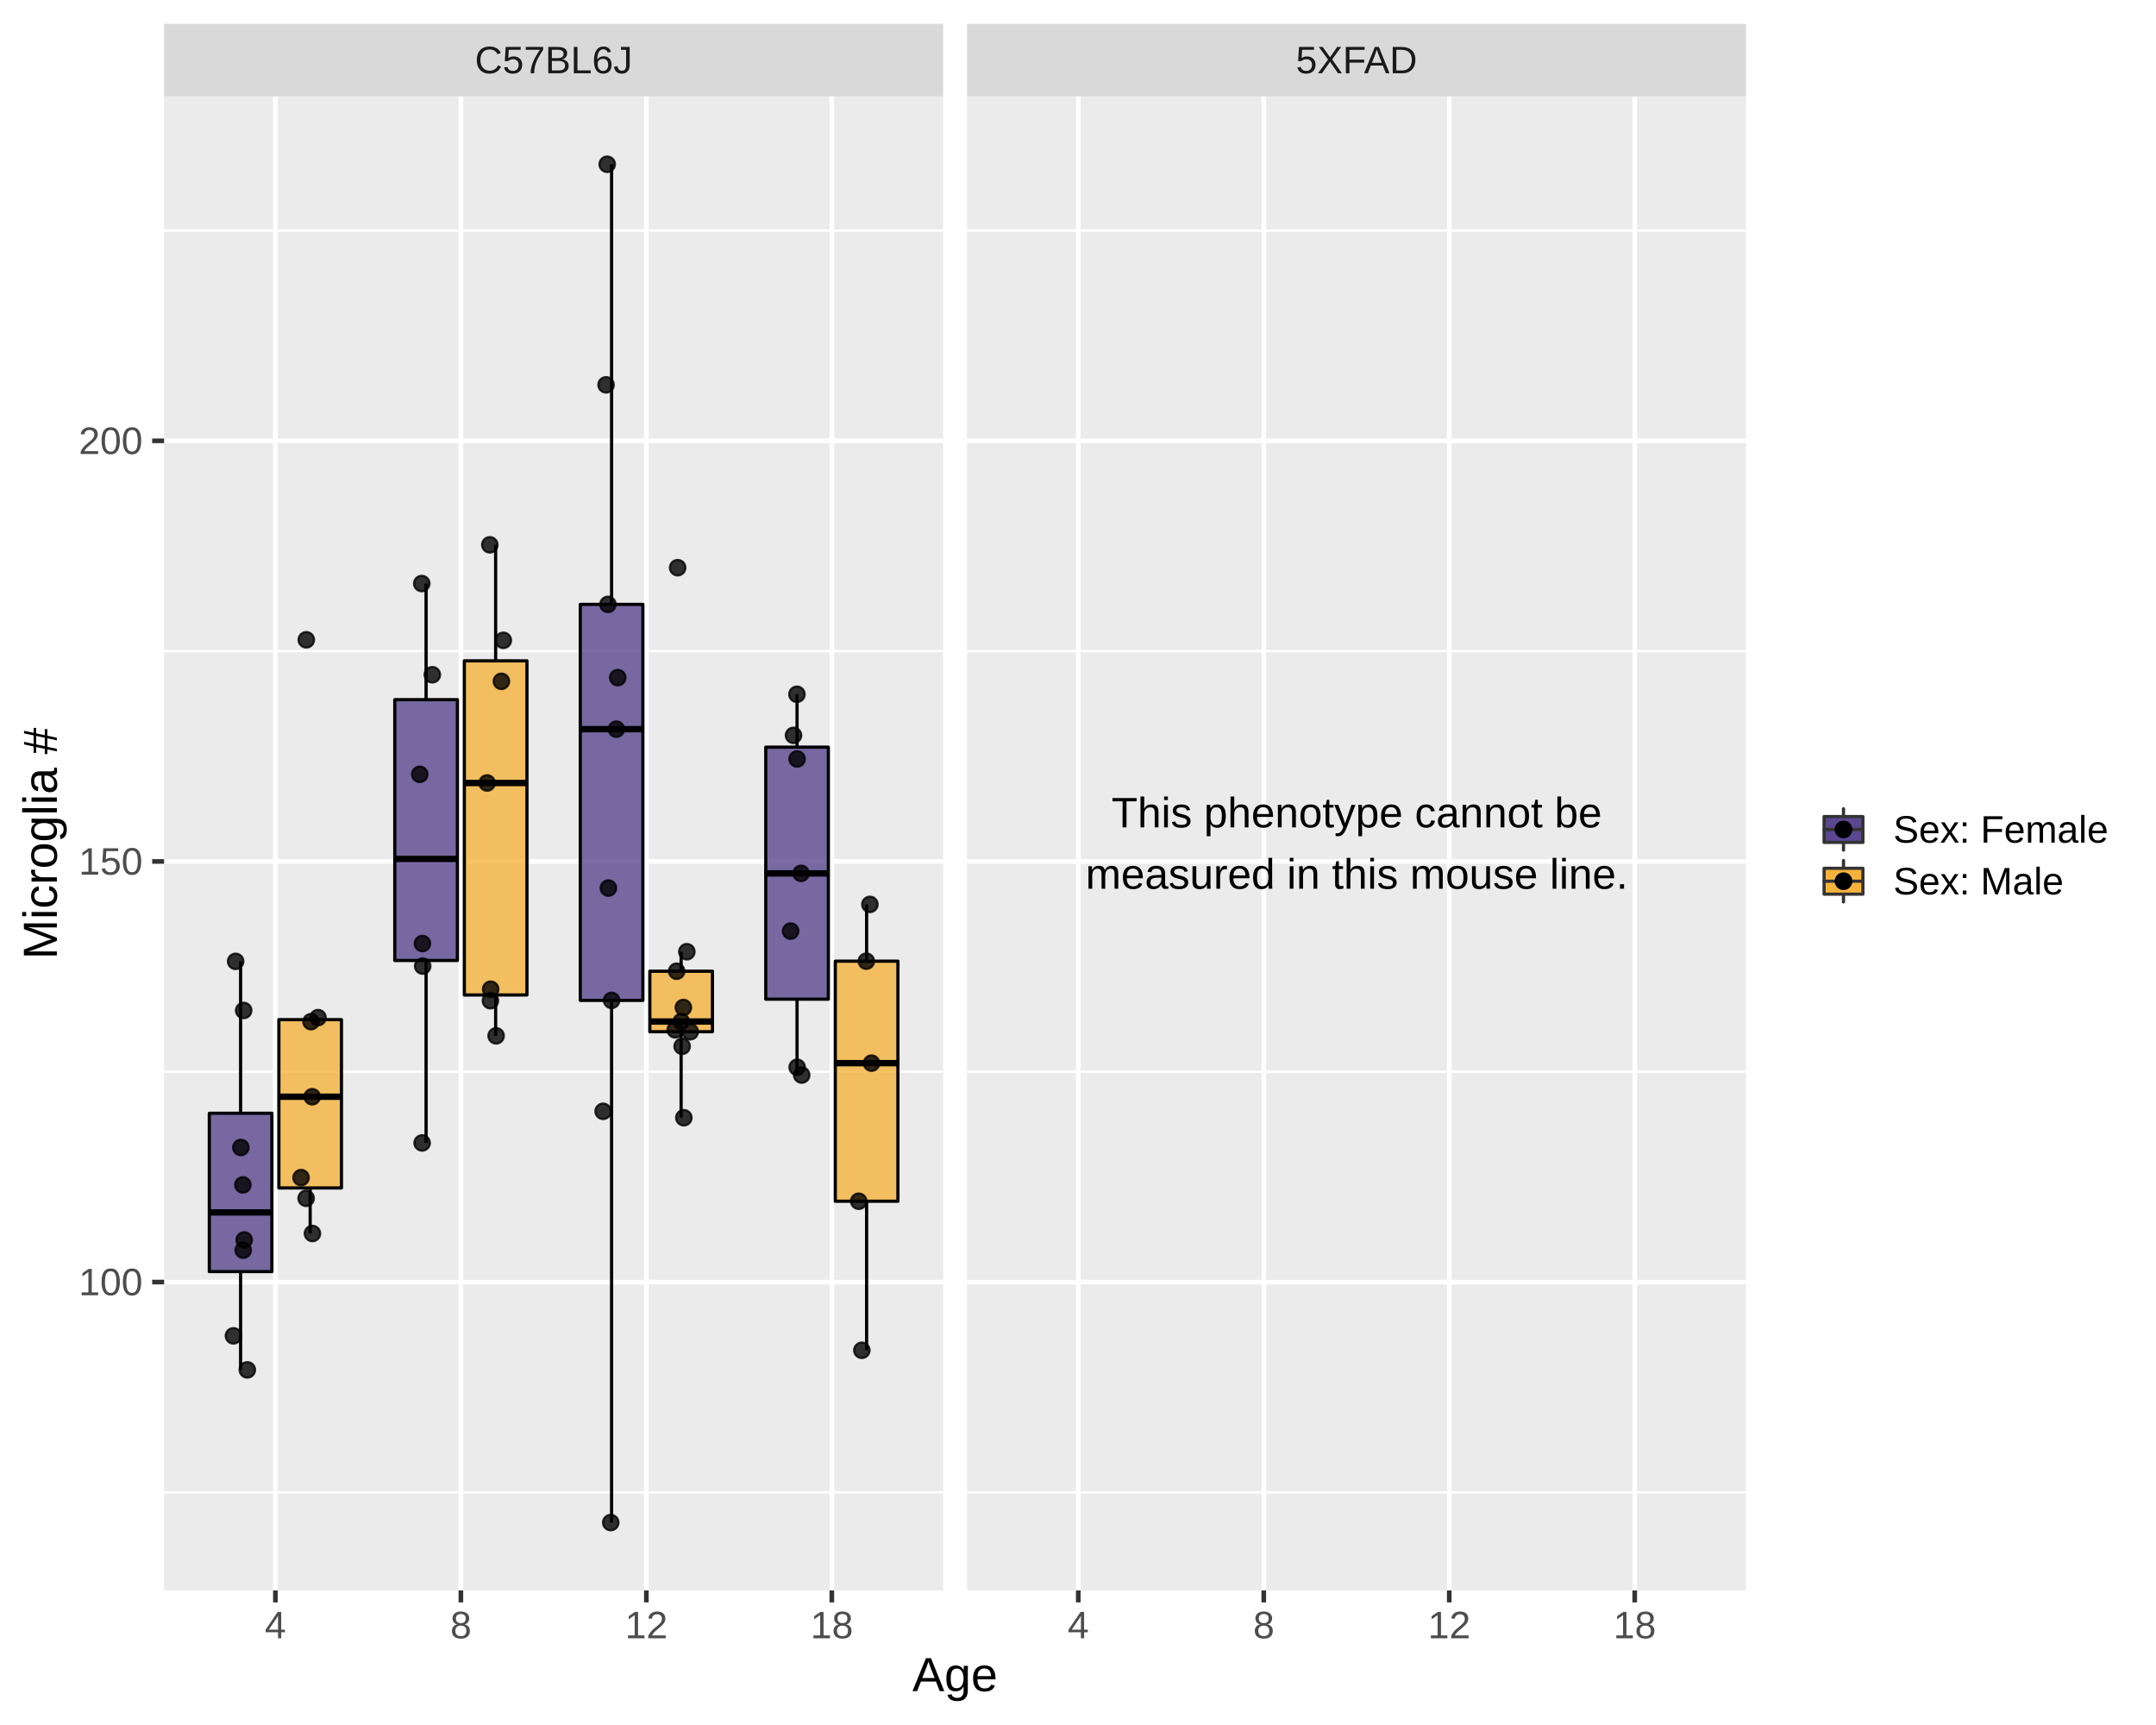
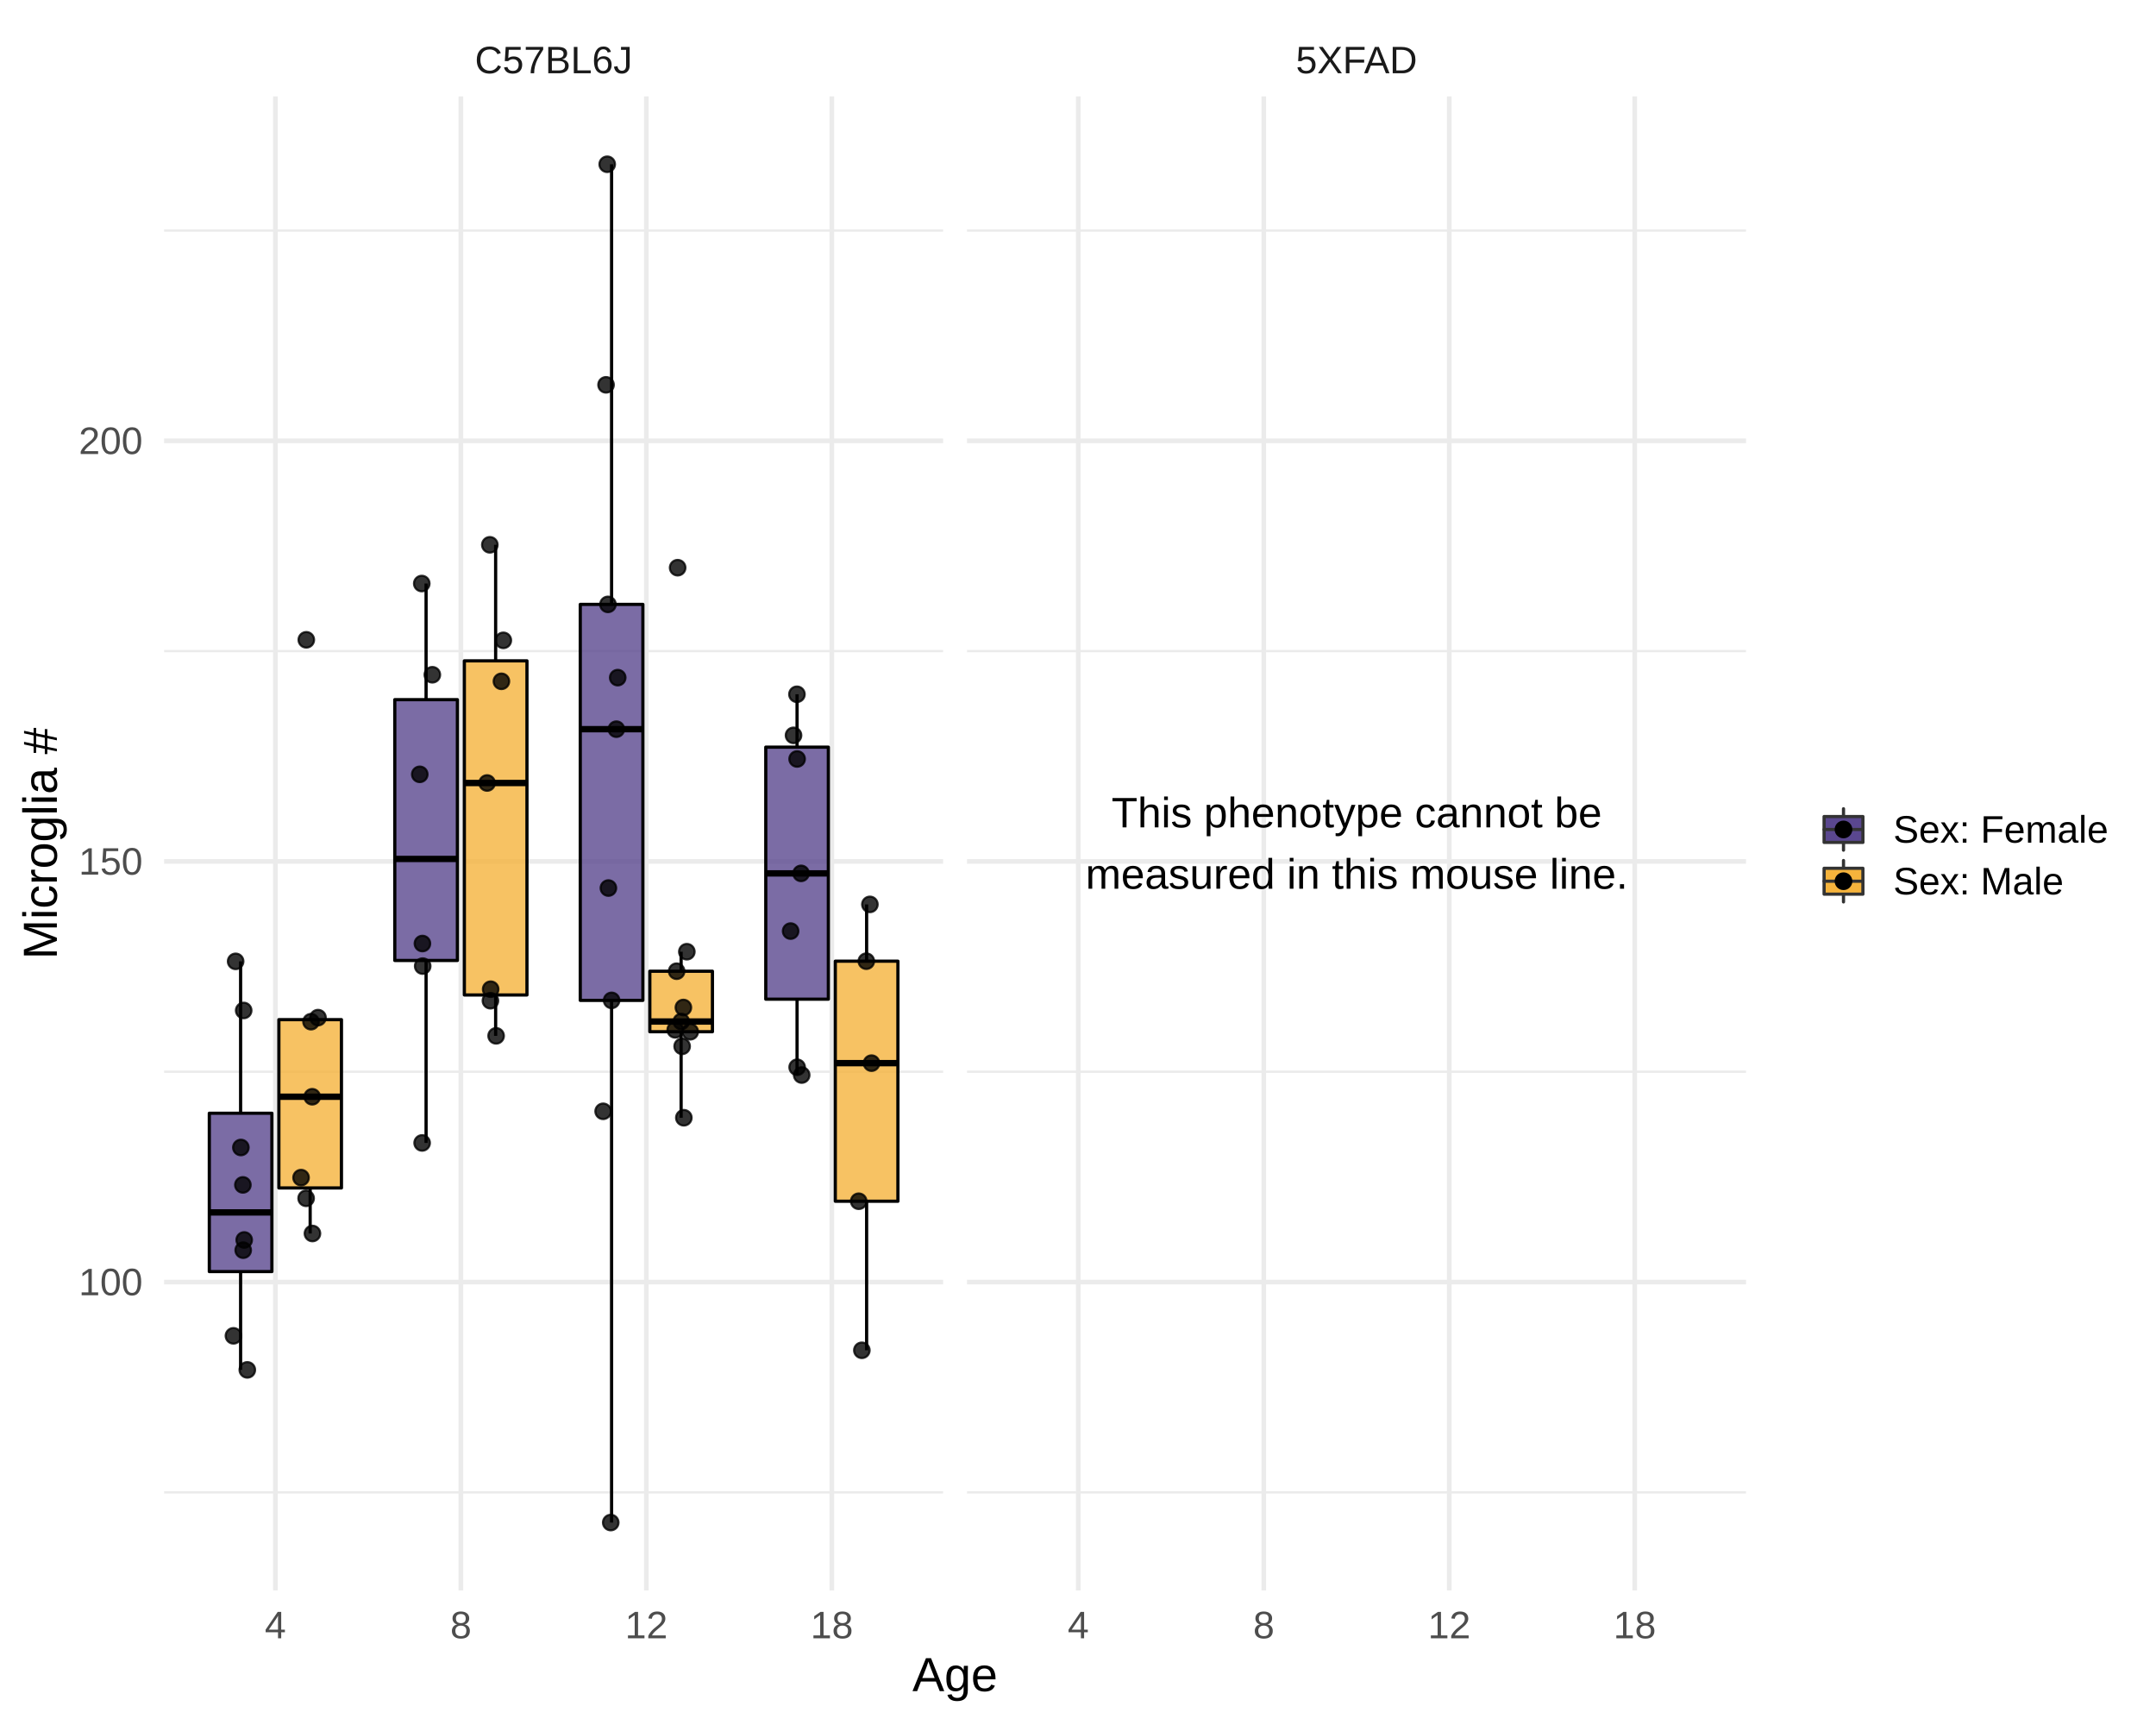
<svg xmlns="http://www.w3.org/2000/svg" viewBox="0 0 720.00 576.00">
  <defs>
    <style type="text/css">
    line, polyline, polygon, path, rect, circle {
      fill: none;
      stroke: #000000;
      stroke-linecap: round;
      stroke-linejoin: round;
      stroke-miterlimit: 10.00;
    }
  </style>
  </defs>
  <rect width="100%" height="100%" style="stroke: none; fill: #FFFFFF;" />
-   <rect x="0.00" y="0.00" width="720.00" height="576.00" style="stroke-width: 1.55; stroke: #FFFFFF; fill: #FFFFFF;" />
  <defs>
    <clipPath id="cpNTQuODB8MzE0Ljk2fDUzMS4wN3wzMi4xOA==">
      <rect x="54.80" y="32.18" width="260.16" height="498.90" />
    </clipPath>
  </defs>
-   <rect x="54.80" y="32.18" width="260.16" height="498.90" style="stroke-width: 1.55; stroke: none; fill: #EBEBEB;" clip-path="url(#cpNTQuODB8MzE0Ljk2fDUzMS4wN3wzMi4xOA==)" />
-   <polyline points="54.80,498.32 314.96,498.32 " style="stroke-width: 0.78; stroke: #FFFFFF; stroke-linecap: butt;" clip-path="url(#cpNTQuODB8MzE0Ljk2fDUzMS4wN3wzMi4xOA==)" />
-   <polyline points="54.80,357.87 314.96,357.87 " style="stroke-width: 0.78; stroke: #FFFFFF; stroke-linecap: butt;" clip-path="url(#cpNTQuODB8MzE0Ljk2fDUzMS4wN3wzMi4xOA==)" />
-   <polyline points="54.80,217.42 314.96,217.42 " style="stroke-width: 0.78; stroke: #FFFFFF; stroke-linecap: butt;" clip-path="url(#cpNTQuODB8MzE0Ljk2fDUzMS4wN3wzMi4xOA==)" />
-   <polyline points="54.80,76.98 314.96,76.98 " style="stroke-width: 0.78; stroke: #FFFFFF; stroke-linecap: butt;" clip-path="url(#cpNTQuODB8MzE0Ljk2fDUzMS4wN3wzMi4xOA==)" />
-   <polyline points="54.80,428.10 314.96,428.10 " style="stroke-width: 1.55; stroke: #FFFFFF; stroke-linecap: butt;" clip-path="url(#cpNTQuODB8MzE0Ljk2fDUzMS4wN3wzMi4xOA==)" />
-   <polyline points="54.80,287.65 314.96,287.65 " style="stroke-width: 1.55; stroke: #FFFFFF; stroke-linecap: butt;" clip-path="url(#cpNTQuODB8MzE0Ljk2fDUzMS4wN3wzMi4xOA==)" />
-   <polyline points="54.80,147.20 314.96,147.20 " style="stroke-width: 1.55; stroke: #FFFFFF; stroke-linecap: butt;" clip-path="url(#cpNTQuODB8MzE0Ljk2fDUzMS4wN3wzMi4xOA==)" />
-   <polyline points="91.97,531.07 91.97,32.18 " style="stroke-width: 1.55; stroke: #FFFFFF; stroke-linecap: butt;" clip-path="url(#cpNTQuODB8MzE0Ljk2fDUzMS4wN3wzMi4xOA==)" />
-   <polyline points="153.91,531.07 153.91,32.18 " style="stroke-width: 1.55; stroke: #FFFFFF; stroke-linecap: butt;" clip-path="url(#cpNTQuODB8MzE0Ljk2fDUzMS4wN3wzMi4xOA==)" />
-   <polyline points="215.85,531.07 215.85,32.18 " style="stroke-width: 1.55; stroke: #FFFFFF; stroke-linecap: butt;" clip-path="url(#cpNTQuODB8MzE0Ljk2fDUzMS4wN3wzMi4xOA==)" />
-   <polyline points="277.79,531.07 277.79,32.18 " style="stroke-width: 1.55; stroke: #FFFFFF; stroke-linecap: butt;" clip-path="url(#cpNTQuODB8MzE0Ljk2fDUzMS4wN3wzMi4xOA==)" />
+   <polyline points="54.80,498.32 314.96,498.32 " style="stroke-width: 0.78; stroke: #EBEBEB; stroke-linecap: butt;" clip-path="url(#cpNTQuODB8MzE0Ljk2fDUzMS4wN3wzMi4xOA==)" />
+   <polyline points="54.80,357.87 314.96,357.87 " style="stroke-width: 0.78; stroke: #EBEBEB; stroke-linecap: butt;" clip-path="url(#cpNTQuODB8MzE0Ljk2fDUzMS4wN3wzMi4xOA==)" />
+   <polyline points="54.80,217.42 314.96,217.42 " style="stroke-width: 0.78; stroke: #EBEBEB; stroke-linecap: butt;" clip-path="url(#cpNTQuODB8MzE0Ljk2fDUzMS4wN3wzMi4xOA==)" />
+   <polyline points="54.80,76.98 314.96,76.98 " style="stroke-width: 0.78; stroke: #EBEBEB; stroke-linecap: butt;" clip-path="url(#cpNTQuODB8MzE0Ljk2fDUzMS4wN3wzMi4xOA==)" />
+   <polyline points="54.80,428.10 314.96,428.10 " style="stroke-width: 1.55; stroke: #EBEBEB; stroke-linecap: butt;" clip-path="url(#cpNTQuODB8MzE0Ljk2fDUzMS4wN3wzMi4xOA==)" />
+   <polyline points="54.80,287.65 314.96,287.65 " style="stroke-width: 1.55; stroke: #EBEBEB; stroke-linecap: butt;" clip-path="url(#cpNTQuODB8MzE0Ljk2fDUzMS4wN3wzMi4xOA==)" />
+   <polyline points="54.80,147.20 314.96,147.20 " style="stroke-width: 1.55; stroke: #EBEBEB; stroke-linecap: butt;" clip-path="url(#cpNTQuODB8MzE0Ljk2fDUzMS4wN3wzMi4xOA==)" />
+   <polyline points="91.97,531.07 91.97,32.18 " style="stroke-width: 1.55; stroke: #EBEBEB; stroke-linecap: butt;" clip-path="url(#cpNTQuODB8MzE0Ljk2fDUzMS4wN3wzMi4xOA==)" />
+   <polyline points="153.91,531.07 153.91,32.18 " style="stroke-width: 1.55; stroke: #EBEBEB; stroke-linecap: butt;" clip-path="url(#cpNTQuODB8MzE0Ljk2fDUzMS4wN3wzMi4xOA==)" />
+   <polyline points="215.85,531.07 215.85,32.18 " style="stroke-width: 1.55; stroke: #EBEBEB; stroke-linecap: butt;" clip-path="url(#cpNTQuODB8MzE0Ljk2fDUzMS4wN3wzMi4xOA==)" />
+   <polyline points="277.79,531.07 277.79,32.18 " style="stroke-width: 1.55; stroke: #EBEBEB; stroke-linecap: butt;" clip-path="url(#cpNTQuODB8MzE0Ljk2fDUzMS4wN3wzMi4xOA==)" />
  <line x1="80.35" y1="371.72" x2="80.35" y2="321.01" style="stroke-width: 1.07; stroke-linecap: butt;" clip-path="url(#cpNTQuODB8MzE0Ljk2fDUzMS4wN3wzMi4xOA==)" />
  <line x1="80.35" y1="424.60" x2="80.35" y2="457.42" style="stroke-width: 1.07; stroke-linecap: butt;" clip-path="url(#cpNTQuODB8MzE0Ljk2fDUzMS4wN3wzMi4xOA==)" />
  <polygon points="69.90,371.72 69.90,424.60 90.80,424.60 90.80,371.72 69.90,371.72 " style="stroke-width: 1.07; fill: #5A478F; fill-opacity: 0.80;" clip-path="url(#cpNTQuODB8MzE0Ljk2fDUzMS4wN3wzMi4xOA==)" />
  <line x1="69.90" y1="404.84" x2="90.80" y2="404.84" style="stroke-width: 2.13; stroke-linecap: butt;" clip-path="url(#cpNTQuODB8MzE0Ljk2fDUzMS4wN3wzMi4xOA==)" />
  <line x1="103.58" y1="340.47" x2="103.58" y2="339.80" style="stroke-width: 1.07; stroke-linecap: butt;" clip-path="url(#cpNTQuODB8MzE0Ljk2fDUzMS4wN3wzMi4xOA==)" />
  <line x1="103.58" y1="396.67" x2="103.58" y2="411.88" style="stroke-width: 1.07; stroke-linecap: butt;" clip-path="url(#cpNTQuODB8MzE0Ljk2fDUzMS4wN3wzMi4xOA==)" />
  <polygon points="93.13,340.47 93.13,396.67 114.03,396.67 114.03,340.47 93.13,340.47 " style="stroke-width: 1.07; fill: #F5B33C; fill-opacity: 0.80;" clip-path="url(#cpNTQuODB8MzE0Ljk2fDUzMS4wN3wzMi4xOA==)" />
  <line x1="93.13" y1="366.22" x2="114.03" y2="366.22" style="stroke-width: 2.13; stroke-linecap: butt;" clip-path="url(#cpNTQuODB8MzE0Ljk2fDUzMS4wN3wzMi4xOA==)" />
  <line x1="142.29" y1="233.62" x2="142.29" y2="194.85" style="stroke-width: 1.07; stroke-linecap: butt;" clip-path="url(#cpNTQuODB8MzE0Ljk2fDUzMS4wN3wzMi4xOA==)" />
  <line x1="142.29" y1="320.71" x2="142.29" y2="381.64" style="stroke-width: 1.07; stroke-linecap: butt;" clip-path="url(#cpNTQuODB8MzE0Ljk2fDUzMS4wN3wzMi4xOA==)" />
  <polygon points="131.84,233.62 131.84,320.71 152.75,320.71 152.75,233.62 131.84,233.62 " style="stroke-width: 1.07; fill: #5A478F; fill-opacity: 0.80;" clip-path="url(#cpNTQuODB8MzE0Ljk2fDUzMS4wN3wzMi4xOA==)" />
  <line x1="131.84" y1="286.81" x2="152.75" y2="286.81" style="stroke-width: 2.13; stroke-linecap: butt;" clip-path="url(#cpNTQuODB8MzE0Ljk2fDUzMS4wN3wzMi4xOA==)" />
  <line x1="165.52" y1="220.66" x2="165.52" y2="181.92" style="stroke-width: 1.07; stroke-linecap: butt;" clip-path="url(#cpNTQuODB8MzE0Ljk2fDUzMS4wN3wzMi4xOA==)" />
  <line x1="165.52" y1="332.23" x2="165.52" y2="345.88" style="stroke-width: 1.07; stroke-linecap: butt;" clip-path="url(#cpNTQuODB8MzE0Ljk2fDUzMS4wN3wzMi4xOA==)" />
  <polygon points="155.07,220.66 155.07,332.23 175.98,332.23 175.98,220.66 155.07,220.66 " style="stroke-width: 1.07; fill: #F5B33C; fill-opacity: 0.80;" clip-path="url(#cpNTQuODB8MzE0Ljk2fDUzMS4wN3wzMi4xOA==)" />
  <line x1="155.07" y1="261.45" x2="175.98" y2="261.45" style="stroke-width: 2.13; stroke-linecap: butt;" clip-path="url(#cpNTQuODB8MzE0Ljk2fDUzMS4wN3wzMi4xOA==)" />
  <line x1="204.24" y1="201.81" x2="204.24" y2="54.85" style="stroke-width: 1.07; stroke-linecap: butt;" clip-path="url(#cpNTQuODB8MzE0Ljk2fDUzMS4wN3wzMi4xOA==)" />
  <line x1="204.24" y1="334.04" x2="204.24" y2="508.40" style="stroke-width: 1.07; stroke-linecap: butt;" clip-path="url(#cpNTQuODB8MzE0Ljk2fDUzMS4wN3wzMi4xOA==)" />
  <polygon points="193.78,201.81 193.78,334.04 214.69,334.04 214.69,201.81 193.78,201.81 " style="stroke-width: 1.07; fill: #5A478F; fill-opacity: 0.80;" clip-path="url(#cpNTQuODB8MzE0Ljk2fDUzMS4wN3wzMi4xOA==)" />
  <line x1="193.78" y1="243.48" x2="214.69" y2="243.48" style="stroke-width: 2.13; stroke-linecap: butt;" clip-path="url(#cpNTQuODB8MzE0Ljk2fDUzMS4wN3wzMi4xOA==)" />
  <line x1="227.46" y1="324.30" x2="227.46" y2="317.79" style="stroke-width: 1.07; stroke-linecap: butt;" clip-path="url(#cpNTQuODB8MzE0Ljk2fDUzMS4wN3wzMi4xOA==)" />
  <line x1="227.46" y1="344.51" x2="227.46" y2="373.23" style="stroke-width: 1.07; stroke-linecap: butt;" clip-path="url(#cpNTQuODB8MzE0Ljk2fDUzMS4wN3wzMi4xOA==)" />
  <polygon points="217.01,324.30 217.01,344.51 237.92,344.51 237.92,324.30 217.01,324.30 " style="stroke-width: 1.07; fill: #F5B33C; fill-opacity: 0.80;" clip-path="url(#cpNTQuODB8MzE0Ljk2fDUzMS4wN3wzMi4xOA==)" />
  <line x1="217.01" y1="341.10" x2="237.92" y2="341.10" style="stroke-width: 2.13; stroke-linecap: butt;" clip-path="url(#cpNTQuODB8MzE0Ljk2fDUzMS4wN3wzMi4xOA==)" />
  <line x1="266.18" y1="249.48" x2="266.18" y2="231.83" style="stroke-width: 1.07; stroke-linecap: butt;" clip-path="url(#cpNTQuODB8MzE0Ljk2fDUzMS4wN3wzMi4xOA==)" />
  <line x1="266.18" y1="333.64" x2="266.18" y2="358.97" style="stroke-width: 1.07; stroke-linecap: butt;" clip-path="url(#cpNTQuODB8MzE0Ljk2fDUzMS4wN3wzMi4xOA==)" />
  <polygon points="255.73,249.48 255.73,333.64 276.63,333.64 276.63,249.48 255.73,249.48 " style="stroke-width: 1.07; fill: #5A478F; fill-opacity: 0.80;" clip-path="url(#cpNTQuODB8MzE0Ljk2fDUzMS4wN3wzMi4xOA==)" />
  <line x1="255.73" y1="291.63" x2="276.63" y2="291.63" style="stroke-width: 2.13; stroke-linecap: butt;" clip-path="url(#cpNTQuODB8MzE0Ljk2fDUzMS4wN3wzMi4xOA==)" />
  <line x1="289.41" y1="320.95" x2="289.41" y2="301.99" style="stroke-width: 1.07; stroke-linecap: butt;" clip-path="url(#cpNTQuODB8MzE0Ljk2fDUzMS4wN3wzMi4xOA==)" />
  <line x1="289.41" y1="401.11" x2="289.41" y2="450.88" style="stroke-width: 1.07; stroke-linecap: butt;" clip-path="url(#cpNTQuODB8MzE0Ljk2fDUzMS4wN3wzMi4xOA==)" />
  <polygon points="278.95,320.95 278.95,401.11 299.86,401.11 299.86,320.95 278.95,320.95 " style="stroke-width: 1.07; fill: #F5B33C; fill-opacity: 0.80;" clip-path="url(#cpNTQuODB8MzE0Ljk2fDUzMS4wN3wzMi4xOA==)" />
  <line x1="278.95" y1="355.00" x2="299.86" y2="355.00" style="stroke-width: 2.13; stroke-linecap: butt;" clip-path="url(#cpNTQuODB8MzE0Ljk2fDUzMS4wN3wzMi4xOA==)" />
  <circle cx="77.96" cy="446.05" r="1.95pt" style="stroke-width: 0.71; stroke: #000000; stroke-opacity: 0.80; fill: #000000; fill-opacity: 0.80;" clip-path="url(#cpNTQuODB8MzE0Ljk2fDUzMS4wN3wzMi4xOA==)" />
  <circle cx="81.11" cy="395.65" r="1.95pt" style="stroke-width: 0.71; stroke: #000000; stroke-opacity: 0.80; fill: #000000; fill-opacity: 0.80;" clip-path="url(#cpNTQuODB8MzE0Ljk2fDUzMS4wN3wzMi4xOA==)" />
  <circle cx="104.26" cy="366.22" r="1.95pt" style="stroke-width: 0.71; stroke: #000000; stroke-opacity: 0.80; fill: #000000; fill-opacity: 0.80;" clip-path="url(#cpNTQuODB8MzE0Ljk2fDUzMS4wN3wzMi4xOA==)" />
  <circle cx="104.34" cy="411.88" r="1.95pt" style="stroke-width: 0.71; stroke: #000000; stroke-opacity: 0.80; fill: #000000; fill-opacity: 0.80;" clip-path="url(#cpNTQuODB8MzE0Ljk2fDUzMS4wN3wzMi4xOA==)" />
  <circle cx="82.59" cy="457.42" r="1.95pt" style="stroke-width: 0.71; stroke: #000000; stroke-opacity: 0.80; fill: #000000; fill-opacity: 0.80;" clip-path="url(#cpNTQuODB8MzE0Ljk2fDUzMS4wN3wzMi4xOA==)" />
  <circle cx="81.22" cy="417.45" r="1.95pt" style="stroke-width: 0.71; stroke: #000000; stroke-opacity: 0.80; fill: #000000; fill-opacity: 0.80;" clip-path="url(#cpNTQuODB8MzE0Ljk2fDUzMS4wN3wzMi4xOA==)" />
  <circle cx="100.54" cy="393.22" r="1.95pt" style="stroke-width: 0.71; stroke: #000000; stroke-opacity: 0.80; fill: #000000; fill-opacity: 0.80;" clip-path="url(#cpNTQuODB8MzE0Ljk2fDUzMS4wN3wzMi4xOA==)" />
  <circle cx="78.69" cy="321.01" r="1.95pt" style="stroke-width: 0.71; stroke: #000000; stroke-opacity: 0.80; fill: #000000; fill-opacity: 0.80;" clip-path="url(#cpNTQuODB8MzE0Ljk2fDUzMS4wN3wzMi4xOA==)" />
  <circle cx="81.38" cy="337.41" r="1.95pt" style="stroke-width: 0.71; stroke: #000000; stroke-opacity: 0.80; fill: #000000; fill-opacity: 0.80;" clip-path="url(#cpNTQuODB8MzE0Ljk2fDUzMS4wN3wzMi4xOA==)" />
  <circle cx="80.44" cy="383.16" r="1.95pt" style="stroke-width: 0.71; stroke: #000000; stroke-opacity: 0.80; fill: #000000; fill-opacity: 0.80;" clip-path="url(#cpNTQuODB8MzE0Ljk2fDUzMS4wN3wzMi4xOA==)" />
  <circle cx="81.55" cy="414.04" r="1.95pt" style="stroke-width: 0.71; stroke: #000000; stroke-opacity: 0.80; fill: #000000; fill-opacity: 0.80;" clip-path="url(#cpNTQuODB8MzE0Ljk2fDUzMS4wN3wzMi4xOA==)" />
  <circle cx="103.86" cy="341.15" r="1.95pt" style="stroke-width: 0.71; stroke: #000000; stroke-opacity: 0.80; fill: #000000; fill-opacity: 0.80;" clip-path="url(#cpNTQuODB8MzE0Ljk2fDUzMS4wN3wzMi4xOA==)" />
  <circle cx="102.23" cy="400.13" r="1.95pt" style="stroke-width: 0.71; stroke: #000000; stroke-opacity: 0.80; fill: #000000; fill-opacity: 0.80;" clip-path="url(#cpNTQuODB8MzE0Ljk2fDUzMS4wN3wzMi4xOA==)" />
  <circle cx="106.20" cy="339.80" r="1.95pt" style="stroke-width: 0.71; stroke: #000000; stroke-opacity: 0.80; fill: #000000; fill-opacity: 0.80;" clip-path="url(#cpNTQuODB8MzE0Ljk2fDUzMS4wN3wzMi4xOA==)" />
  <circle cx="102.29" cy="213.64" r="1.95pt" style="stroke-width: 0.71; stroke: #000000; stroke-opacity: 0.80; fill: #000000; fill-opacity: 0.80;" clip-path="url(#cpNTQuODB8MzE0Ljk2fDUzMS4wN3wzMi4xOA==)" />
  <circle cx="144.38" cy="225.31" r="1.95pt" style="stroke-width: 0.71; stroke: #000000; stroke-opacity: 0.80; fill: #000000; fill-opacity: 0.80;" clip-path="url(#cpNTQuODB8MzE0Ljk2fDUzMS4wN3wzMi4xOA==)" />
  <circle cx="140.97" cy="381.64" r="1.95pt" style="stroke-width: 0.71; stroke: #000000; stroke-opacity: 0.80; fill: #000000; fill-opacity: 0.80;" clip-path="url(#cpNTQuODB8MzE0Ljk2fDUzMS4wN3wzMi4xOA==)" />
  <circle cx="140.85" cy="194.85" r="1.95pt" style="stroke-width: 0.71; stroke: #000000; stroke-opacity: 0.80; fill: #000000; fill-opacity: 0.80;" clip-path="url(#cpNTQuODB8MzE0Ljk2fDUzMS4wN3wzMi4xOA==)" />
  <circle cx="163.58" cy="181.92" r="1.95pt" style="stroke-width: 0.71; stroke: #000000; stroke-opacity: 0.80; fill: #000000; fill-opacity: 0.80;" clip-path="url(#cpNTQuODB8MzE0Ljk2fDUzMS4wN3wzMi4xOA==)" />
  <circle cx="163.86" cy="330.31" r="1.95pt" style="stroke-width: 0.71; stroke: #000000; stroke-opacity: 0.80; fill: #000000; fill-opacity: 0.80;" clip-path="url(#cpNTQuODB8MzE0Ljk2fDUzMS4wN3wzMi4xOA==)" />
  <circle cx="141.16" cy="322.59" r="1.95pt" style="stroke-width: 0.71; stroke: #000000; stroke-opacity: 0.80; fill: #000000; fill-opacity: 0.80;" clip-path="url(#cpNTQuODB8MzE0Ljk2fDUzMS4wN3wzMi4xOA==)" />
  <circle cx="141.07" cy="315.06" r="1.95pt" style="stroke-width: 0.71; stroke: #000000; stroke-opacity: 0.80; fill: #000000; fill-opacity: 0.80;" clip-path="url(#cpNTQuODB8MzE0Ljk2fDUzMS4wN3wzMi4xOA==)" />
  <circle cx="140.18" cy="258.56" r="1.95pt" style="stroke-width: 0.71; stroke: #000000; stroke-opacity: 0.80; fill: #000000; fill-opacity: 0.80;" clip-path="url(#cpNTQuODB8MzE0Ljk2fDUzMS4wN3wzMi4xOA==)" />
  <circle cx="162.67" cy="261.45" r="1.95pt" style="stroke-width: 0.71; stroke: #000000; stroke-opacity: 0.80; fill: #000000; fill-opacity: 0.80;" clip-path="url(#cpNTQuODB8MzE0Ljk2fDUzMS4wN3wzMi4xOA==)" />
  <circle cx="163.78" cy="334.15" r="1.95pt" style="stroke-width: 0.71; stroke: #000000; stroke-opacity: 0.80; fill: #000000; fill-opacity: 0.80;" clip-path="url(#cpNTQuODB8MzE0Ljk2fDUzMS4wN3wzMi4xOA==)" />
  <circle cx="167.45" cy="227.50" r="1.95pt" style="stroke-width: 0.71; stroke: #000000; stroke-opacity: 0.80; fill: #000000; fill-opacity: 0.80;" clip-path="url(#cpNTQuODB8MzE0Ljk2fDUzMS4wN3wzMi4xOA==)" />
  <circle cx="165.68" cy="345.88" r="1.95pt" style="stroke-width: 0.71; stroke: #000000; stroke-opacity: 0.80; fill: #000000; fill-opacity: 0.80;" clip-path="url(#cpNTQuODB8MzE0Ljk2fDUzMS4wN3wzMi4xOA==)" />
  <circle cx="168.09" cy="213.82" r="1.95pt" style="stroke-width: 0.71; stroke: #000000; stroke-opacity: 0.80; fill: #000000; fill-opacity: 0.80;" clip-path="url(#cpNTQuODB8MzE0Ljk2fDUzMS4wN3wzMi4xOA==)" />
  <circle cx="206.29" cy="226.27" r="1.95pt" style="stroke-width: 0.71; stroke: #000000; stroke-opacity: 0.80; fill: #000000; fill-opacity: 0.80;" clip-path="url(#cpNTQuODB8MzE0Ljk2fDUzMS4wN3wzMi4xOA==)" />
  <circle cx="201.42" cy="371.08" r="1.95pt" style="stroke-width: 0.71; stroke: #000000; stroke-opacity: 0.80; fill: #000000; fill-opacity: 0.80;" clip-path="url(#cpNTQuODB8MzE0Ljk2fDUzMS4wN3wzMi4xOA==)" />
  <circle cx="203.96" cy="508.40" r="1.95pt" style="stroke-width: 0.71; stroke: #000000; stroke-opacity: 0.80; fill: #000000; fill-opacity: 0.80;" clip-path="url(#cpNTQuODB8MzE0Ljk2fDUzMS4wN3wzMi4xOA==)" />
  <circle cx="202.78" cy="54.85" r="1.95pt" style="stroke-width: 0.71; stroke: #000000; stroke-opacity: 0.80; fill: #000000; fill-opacity: 0.80;" clip-path="url(#cpNTQuODB8MzE0Ljk2fDUzMS4wN3wzMi4xOA==)" />
  <circle cx="203.03" cy="201.81" r="1.95pt" style="stroke-width: 0.71; stroke: #000000; stroke-opacity: 0.80; fill: #000000; fill-opacity: 0.80;" clip-path="url(#cpNTQuODB8MzE0Ljk2fDUzMS4wN3wzMi4xOA==)" />
  <circle cx="227.51" cy="341.10" r="1.95pt" style="stroke-width: 0.71; stroke: #000000; stroke-opacity: 0.80; fill: #000000; fill-opacity: 0.80;" clip-path="url(#cpNTQuODB8MzE0Ljk2fDUzMS4wN3wzMi4xOA==)" />
  <circle cx="225.49" cy="343.88" r="1.95pt" style="stroke-width: 0.71; stroke: #000000; stroke-opacity: 0.80; fill: #000000; fill-opacity: 0.80;" clip-path="url(#cpNTQuODB8MzE0Ljk2fDUzMS4wN3wzMi4xOA==)" />
  <circle cx="205.84" cy="243.48" r="1.95pt" style="stroke-width: 0.71; stroke: #000000; stroke-opacity: 0.80; fill: #000000; fill-opacity: 0.80;" clip-path="url(#cpNTQuODB8MzE0Ljk2fDUzMS4wN3wzMi4xOA==)" />
  <circle cx="202.39" cy="128.50" r="1.95pt" style="stroke-width: 0.71; stroke: #000000; stroke-opacity: 0.80; fill: #000000; fill-opacity: 0.80;" clip-path="url(#cpNTQuODB8MzE0Ljk2fDUzMS4wN3wzMi4xOA==)" />
  <circle cx="225.97" cy="324.30" r="1.95pt" style="stroke-width: 0.71; stroke: #000000; stroke-opacity: 0.80; fill: #000000; fill-opacity: 0.80;" clip-path="url(#cpNTQuODB8MzE0Ljk2fDUzMS4wN3wzMi4xOA==)" />
  <circle cx="230.51" cy="344.51" r="1.95pt" style="stroke-width: 0.71; stroke: #000000; stroke-opacity: 0.80; fill: #000000; fill-opacity: 0.80;" clip-path="url(#cpNTQuODB8MzE0Ljk2fDUzMS4wN3wzMi4xOA==)" />
  <circle cx="229.37" cy="317.79" r="1.95pt" style="stroke-width: 0.71; stroke: #000000; stroke-opacity: 0.80; fill: #000000; fill-opacity: 0.80;" clip-path="url(#cpNTQuODB8MzE0Ljk2fDUzMS4wN3wzMi4xOA==)" />
  <circle cx="227.80" cy="349.38" r="1.95pt" style="stroke-width: 0.71; stroke: #000000; stroke-opacity: 0.80; fill: #000000; fill-opacity: 0.80;" clip-path="url(#cpNTQuODB8MzE0Ljk2fDUzMS4wN3wzMi4xOA==)" />
  <circle cx="228.37" cy="373.23" r="1.95pt" style="stroke-width: 0.71; stroke: #000000; stroke-opacity: 0.80; fill: #000000; fill-opacity: 0.80;" clip-path="url(#cpNTQuODB8MzE0Ljk2fDUzMS4wN3wzMi4xOA==)" />
  <circle cx="226.30" cy="189.56" r="1.95pt" style="stroke-width: 0.71; stroke: #000000; stroke-opacity: 0.80; fill: #000000; fill-opacity: 0.80;" clip-path="url(#cpNTQuODB8MzE0Ljk2fDUzMS4wN3wzMi4xOA==)" />
  <circle cx="228.22" cy="336.42" r="1.95pt" style="stroke-width: 0.71; stroke: #000000; stroke-opacity: 0.80; fill: #000000; fill-opacity: 0.80;" clip-path="url(#cpNTQuODB8MzE0Ljk2fDUzMS4wN3wzMi4xOA==)" />
  <circle cx="203.18" cy="296.53" r="1.95pt" style="stroke-width: 0.71; stroke: #000000; stroke-opacity: 0.80; fill: #000000; fill-opacity: 0.80;" clip-path="url(#cpNTQuODB8MzE0Ljk2fDUzMS4wN3wzMi4xOA==)" />
  <circle cx="204.25" cy="334.04" r="1.95pt" style="stroke-width: 0.71; stroke: #000000; stroke-opacity: 0.80; fill: #000000; fill-opacity: 0.80;" clip-path="url(#cpNTQuODB8MzE0Ljk2fDUzMS4wN3wzMi4xOA==)" />
  <circle cx="290.50" cy="301.99" r="1.95pt" style="stroke-width: 0.71; stroke: #000000; stroke-opacity: 0.80; fill: #000000; fill-opacity: 0.80;" clip-path="url(#cpNTQuODB8MzE0Ljk2fDUzMS4wN3wzMi4xOA==)" />
  <circle cx="289.31" cy="320.95" r="1.95pt" style="stroke-width: 0.71; stroke: #000000; stroke-opacity: 0.80; fill: #000000; fill-opacity: 0.80;" clip-path="url(#cpNTQuODB8MzE0Ljk2fDUzMS4wN3wzMi4xOA==)" />
  <circle cx="287.82" cy="450.88" r="1.95pt" style="stroke-width: 0.71; stroke: #000000; stroke-opacity: 0.80; fill: #000000; fill-opacity: 0.80;" clip-path="url(#cpNTQuODB8MzE0Ljk2fDUzMS4wN3wzMi4xOA==)" />
  <circle cx="291.05" cy="355.00" r="1.95pt" style="stroke-width: 0.71; stroke: #000000; stroke-opacity: 0.80; fill: #000000; fill-opacity: 0.80;" clip-path="url(#cpNTQuODB8MzE0Ljk2fDUzMS4wN3wzMi4xOA==)" />
  <circle cx="286.77" cy="401.11" r="1.95pt" style="stroke-width: 0.71; stroke: #000000; stroke-opacity: 0.80; fill: #000000; fill-opacity: 0.80;" clip-path="url(#cpNTQuODB8MzE0Ljk2fDUzMS4wN3wzMi4xOA==)" />
  <circle cx="265.00" cy="245.54" r="1.95pt" style="stroke-width: 0.71; stroke: #000000; stroke-opacity: 0.80; fill: #000000; fill-opacity: 0.80;" clip-path="url(#cpNTQuODB8MzE0Ljk2fDUzMS4wN3wzMi4xOA==)" />
  <circle cx="267.52" cy="291.63" r="1.95pt" style="stroke-width: 0.71; stroke: #000000; stroke-opacity: 0.80; fill: #000000; fill-opacity: 0.80;" clip-path="url(#cpNTQuODB8MzE0Ljk2fDUzMS4wN3wzMi4xOA==)" />
  <circle cx="266.21" cy="356.37" r="1.95pt" style="stroke-width: 0.71; stroke: #000000; stroke-opacity: 0.80; fill: #000000; fill-opacity: 0.80;" clip-path="url(#cpNTQuODB8MzE0Ljk2fDUzMS4wN3wzMi4xOA==)" />
  <circle cx="264.03" cy="310.90" r="1.95pt" style="stroke-width: 0.71; stroke: #000000; stroke-opacity: 0.80; fill: #000000; fill-opacity: 0.80;" clip-path="url(#cpNTQuODB8MzE0Ljk2fDUzMS4wN3wzMi4xOA==)" />
  <circle cx="266.20" cy="253.43" r="1.95pt" style="stroke-width: 0.71; stroke: #000000; stroke-opacity: 0.80; fill: #000000; fill-opacity: 0.80;" clip-path="url(#cpNTQuODB8MzE0Ljk2fDUzMS4wN3wzMi4xOA==)" />
  <circle cx="266.14" cy="231.83" r="1.95pt" style="stroke-width: 0.71; stroke: #000000; stroke-opacity: 0.80; fill: #000000; fill-opacity: 0.80;" clip-path="url(#cpNTQuODB8MzE0Ljk2fDUzMS4wN3wzMi4xOA==)" />
  <circle cx="267.73" cy="358.97" r="1.95pt" style="stroke-width: 0.71; stroke: #000000; stroke-opacity: 0.80; fill: #000000; fill-opacity: 0.80;" clip-path="url(#cpNTQuODB8MzE0Ljk2fDUzMS4wN3wzMi4xOA==)" />
  <defs>
    <clipPath id="cpMC4wMHw3MjAuMDB8NTc2LjAwfDAuMDA=">
      <rect x="0.00" y="0.00" width="720.00" height="576.00" />
    </clipPath>
  </defs>
  <defs>
    <clipPath id="cpMzIyLjkzfDU4My4wOXw1MzEuMDd8MzIuMTg=">
      <rect x="322.93" y="32.18" width="260.16" height="498.90" />
    </clipPath>
  </defs>
-   <rect x="322.93" y="32.18" width="260.16" height="498.90" style="stroke-width: 1.55; stroke: none; fill: #EBEBEB;" clip-path="url(#cpMzIyLjkzfDU4My4wOXw1MzEuMDd8MzIuMTg=)" />
-   <polyline points="322.93,498.32 583.09,498.32 " style="stroke-width: 0.78; stroke: #FFFFFF; stroke-linecap: butt;" clip-path="url(#cpMzIyLjkzfDU4My4wOXw1MzEuMDd8MzIuMTg=)" />
-   <polyline points="322.93,357.87 583.09,357.87 " style="stroke-width: 0.78; stroke: #FFFFFF; stroke-linecap: butt;" clip-path="url(#cpMzIyLjkzfDU4My4wOXw1MzEuMDd8MzIuMTg=)" />
-   <polyline points="322.93,217.42 583.09,217.42 " style="stroke-width: 0.78; stroke: #FFFFFF; stroke-linecap: butt;" clip-path="url(#cpMzIyLjkzfDU4My4wOXw1MzEuMDd8MzIuMTg=)" />
-   <polyline points="322.93,76.98 583.09,76.98 " style="stroke-width: 0.78; stroke: #FFFFFF; stroke-linecap: butt;" clip-path="url(#cpMzIyLjkzfDU4My4wOXw1MzEuMDd8MzIuMTg=)" />
-   <polyline points="322.93,428.10 583.09,428.10 " style="stroke-width: 1.55; stroke: #FFFFFF; stroke-linecap: butt;" clip-path="url(#cpMzIyLjkzfDU4My4wOXw1MzEuMDd8MzIuMTg=)" />
-   <polyline points="322.93,287.65 583.09,287.65 " style="stroke-width: 1.55; stroke: #FFFFFF; stroke-linecap: butt;" clip-path="url(#cpMzIyLjkzfDU4My4wOXw1MzEuMDd8MzIuMTg=)" />
-   <polyline points="322.93,147.20 583.09,147.20 " style="stroke-width: 1.55; stroke: #FFFFFF; stroke-linecap: butt;" clip-path="url(#cpMzIyLjkzfDU4My4wOXw1MzEuMDd8MzIuMTg=)" />
-   <polyline points="360.09,531.07 360.09,32.18 " style="stroke-width: 1.55; stroke: #FFFFFF; stroke-linecap: butt;" clip-path="url(#cpMzIyLjkzfDU4My4wOXw1MzEuMDd8MzIuMTg=)" />
-   <polyline points="422.04,531.07 422.04,32.18 " style="stroke-width: 1.55; stroke: #FFFFFF; stroke-linecap: butt;" clip-path="url(#cpMzIyLjkzfDU4My4wOXw1MzEuMDd8MzIuMTg=)" />
-   <polyline points="483.98,531.07 483.98,32.18 " style="stroke-width: 1.55; stroke: #FFFFFF; stroke-linecap: butt;" clip-path="url(#cpMzIyLjkzfDU4My4wOXw1MzEuMDd8MzIuMTg=)" />
-   <polyline points="545.92,531.07 545.92,32.18 " style="stroke-width: 1.55; stroke: #FFFFFF; stroke-linecap: butt;" clip-path="url(#cpMzIyLjkzfDU4My4wOXw1MzEuMDd8MzIuMTg=)" />
+   <polyline points="322.93,498.32 583.09,498.32 " style="stroke-width: 0.78; stroke: #EBEBEB; stroke-linecap: butt;" clip-path="url(#cpMzIyLjkzfDU4My4wOXw1MzEuMDd8MzIuMTg=)" />
+   <polyline points="322.93,357.87 583.09,357.87 " style="stroke-width: 0.78; stroke: #EBEBEB; stroke-linecap: butt;" clip-path="url(#cpMzIyLjkzfDU4My4wOXw1MzEuMDd8MzIuMTg=)" />
+   <polyline points="322.93,217.42 583.09,217.42 " style="stroke-width: 0.78; stroke: #EBEBEB; stroke-linecap: butt;" clip-path="url(#cpMzIyLjkzfDU4My4wOXw1MzEuMDd8MzIuMTg=)" />
+   <polyline points="322.93,76.98 583.09,76.98 " style="stroke-width: 0.78; stroke: #EBEBEB; stroke-linecap: butt;" clip-path="url(#cpMzIyLjkzfDU4My4wOXw1MzEuMDd8MzIuMTg=)" />
+   <polyline points="322.93,428.10 583.09,428.10 " style="stroke-width: 1.55; stroke: #EBEBEB; stroke-linecap: butt;" clip-path="url(#cpMzIyLjkzfDU4My4wOXw1MzEuMDd8MzIuMTg=)" />
+   <polyline points="322.93,287.65 583.09,287.65 " style="stroke-width: 1.55; stroke: #EBEBEB; stroke-linecap: butt;" clip-path="url(#cpMzIyLjkzfDU4My4wOXw1MzEuMDd8MzIuMTg=)" />
+   <polyline points="322.93,147.20 583.09,147.20 " style="stroke-width: 1.55; stroke: #EBEBEB; stroke-linecap: butt;" clip-path="url(#cpMzIyLjkzfDU4My4wOXw1MzEuMDd8MzIuMTg=)" />
+   <polyline points="360.09,531.07 360.09,32.18 " style="stroke-width: 1.55; stroke: #EBEBEB; stroke-linecap: butt;" clip-path="url(#cpMzIyLjkzfDU4My4wOXw1MzEuMDd8MzIuMTg=)" />
+   <polyline points="422.04,531.07 422.04,32.18 " style="stroke-width: 1.55; stroke: #EBEBEB; stroke-linecap: butt;" clip-path="url(#cpMzIyLjkzfDU4My4wOXw1MzEuMDd8MzIuMTg=)" />
+   <polyline points="483.98,531.07 483.98,32.18 " style="stroke-width: 1.55; stroke: #EBEBEB; stroke-linecap: butt;" clip-path="url(#cpMzIyLjkzfDU4My4wOXw1MzEuMDd8MzIuMTg=)" />
+   <polyline points="545.92,531.07 545.92,32.18 " style="stroke-width: 1.55; stroke: #EBEBEB; stroke-linecap: butt;" clip-path="url(#cpMzIyLjkzfDU4My4wOXw1MzEuMDd8MzIuMTg=)" />
  <g clip-path="url(#cpMzIyLjkzfDU4My4wOXw1MzEuMDd8MzIuMTg=)">
    <text x="371.20" y="276.27" style="font-size: 14.23px; font-family: Liberation Sans;" textLength="163.62px" lengthAdjust="spacingAndGlyphs">This phenotype cannot be</text>
  </g>
  <g clip-path="url(#cpMzIyLjkzfDU4My4wOXw1MzEuMDd8MzIuMTg=)">
    <text x="362.52" y="296.76" style="font-size: 14.23px; font-family: Liberation Sans;" textLength="180.97px" lengthAdjust="spacingAndGlyphs">measured in this mouse line.</text>
  </g>
  <defs>
    <clipPath id="cpMC4wMHw3MjAuMDB8NTc2LjAwfDAuMDA=">
      <rect x="0.00" y="0.00" width="720.00" height="576.00" />
    </clipPath>
  </defs>
  <defs>
    <clipPath id="cpNTQuODB8MzE0Ljk2fDMyLjE4fDcuOTc=">
      <rect x="54.80" y="7.97" width="260.16" height="24.21" />
    </clipPath>
  </defs>
-   <rect x="54.80" y="7.97" width="260.16" height="24.21" style="stroke-width: 1.55; stroke: none; fill: #D9D9D9;" clip-path="url(#cpNTQuODB8MzE0Ljk2fDMyLjE4fDcuOTc=)" />
  <g clip-path="url(#cpNTQuODB8MzE0Ljk2fDMyLjE4fDcuOTc=)">
    <text x="158.57" y="24.47" style="font-size: 12.80px; fill: #1A1A1A; font-family: Liberation Sans;" textLength="52.61px" lengthAdjust="spacingAndGlyphs">C57BL6J</text>
  </g>
  <defs>
    <clipPath id="cpMC4wMHw3MjAuMDB8NTc2LjAwfDAuMDA=">
      <rect x="0.00" y="0.00" width="720.00" height="576.00" />
    </clipPath>
  </defs>
  <defs>
    <clipPath id="cpMzIyLjkzfDU4My4wOXwzMi4xOHw3Ljk3">
      <rect x="322.93" y="7.97" width="260.16" height="24.21" />
    </clipPath>
  </defs>
-   <rect x="322.93" y="7.97" width="260.16" height="24.21" style="stroke-width: 1.55; stroke: none; fill: #D9D9D9;" clip-path="url(#cpMzIyLjkzfDU4My4wOXwzMi4xOHw3Ljk3)" />
  <g clip-path="url(#cpMzIyLjkzfDU4My4wOXwzMi4xOHw3Ljk3)">
    <text x="432.75" y="24.47" style="font-size: 12.80px; fill: #1A1A1A; font-family: Liberation Sans;" textLength="40.52px" lengthAdjust="spacingAndGlyphs">5XFAD</text>
  </g>
  <defs>
    <clipPath id="cpMC4wMHw3MjAuMDB8NTc2LjAwfDAuMDA=">
      <rect x="0.00" y="0.00" width="720.00" height="576.00" />
    </clipPath>
  </defs>
-   <polyline points="91.97,535.06 91.97,531.07 " style="stroke-width: 1.55; stroke: #333333; stroke-linecap: butt;" clip-path="url(#cpMC4wMHw3MjAuMDB8NTc2LjAwfDAuMDA=)" />
-   <polyline points="153.91,535.06 153.91,531.07 " style="stroke-width: 1.55; stroke: #333333; stroke-linecap: butt;" clip-path="url(#cpMC4wMHw3MjAuMDB8NTc2LjAwfDAuMDA=)" />
-   <polyline points="215.85,535.06 215.85,531.07 " style="stroke-width: 1.55; stroke: #333333; stroke-linecap: butt;" clip-path="url(#cpMC4wMHw3MjAuMDB8NTc2LjAwfDAuMDA=)" />
-   <polyline points="277.79,535.06 277.79,531.07 " style="stroke-width: 1.55; stroke: #333333; stroke-linecap: butt;" clip-path="url(#cpMC4wMHw3MjAuMDB8NTc2LjAwfDAuMDA=)" />
  <g clip-path="url(#cpMC4wMHw3MjAuMDB8NTc2LjAwfDAuMDA=)">
    <text x="88.41" y="547.04" style="font-size: 12.80px; fill: #4D4D4D; font-family: Liberation Sans;" textLength="7.11px" lengthAdjust="spacingAndGlyphs">4</text>
  </g>
  <g clip-path="url(#cpMC4wMHw3MjAuMDB8NTc2LjAwfDAuMDA=)">
    <text x="150.35" y="547.04" style="font-size: 12.80px; fill: #4D4D4D; font-family: Liberation Sans;" textLength="7.11px" lengthAdjust="spacingAndGlyphs">8</text>
  </g>
  <g clip-path="url(#cpMC4wMHw3MjAuMDB8NTc2LjAwfDAuMDA=)">
    <text x="208.74" y="547.04" style="font-size: 12.80px; fill: #4D4D4D; font-family: Liberation Sans;" textLength="14.22px" lengthAdjust="spacingAndGlyphs">12</text>
  </g>
  <g clip-path="url(#cpMC4wMHw3MjAuMDB8NTc2LjAwfDAuMDA=)">
    <text x="270.68" y="547.04" style="font-size: 12.80px; fill: #4D4D4D; font-family: Liberation Sans;" textLength="14.22px" lengthAdjust="spacingAndGlyphs">18</text>
  </g>
-   <polyline points="360.09,535.06 360.09,531.07 " style="stroke-width: 1.55; stroke: #333333; stroke-linecap: butt;" clip-path="url(#cpMC4wMHw3MjAuMDB8NTc2LjAwfDAuMDA=)" />
-   <polyline points="422.04,535.06 422.04,531.07 " style="stroke-width: 1.55; stroke: #333333; stroke-linecap: butt;" clip-path="url(#cpMC4wMHw3MjAuMDB8NTc2LjAwfDAuMDA=)" />
-   <polyline points="483.98,535.06 483.98,531.07 " style="stroke-width: 1.55; stroke: #333333; stroke-linecap: butt;" clip-path="url(#cpMC4wMHw3MjAuMDB8NTc2LjAwfDAuMDA=)" />
-   <polyline points="545.92,535.06 545.92,531.07 " style="stroke-width: 1.55; stroke: #333333; stroke-linecap: butt;" clip-path="url(#cpMC4wMHw3MjAuMDB8NTc2LjAwfDAuMDA=)" />
  <g clip-path="url(#cpMC4wMHw3MjAuMDB8NTc2LjAwfDAuMDA=)">
    <text x="356.54" y="547.04" style="font-size: 12.80px; fill: #4D4D4D; font-family: Liberation Sans;" textLength="7.11px" lengthAdjust="spacingAndGlyphs">4</text>
  </g>
  <g clip-path="url(#cpMC4wMHw3MjAuMDB8NTc2LjAwfDAuMDA=)">
    <text x="418.48" y="547.04" style="font-size: 12.80px; fill: #4D4D4D; font-family: Liberation Sans;" textLength="7.11px" lengthAdjust="spacingAndGlyphs">8</text>
  </g>
  <g clip-path="url(#cpMC4wMHw3MjAuMDB8NTc2LjAwfDAuMDA=)">
    <text x="476.87" y="547.04" style="font-size: 12.80px; fill: #4D4D4D; font-family: Liberation Sans;" textLength="14.22px" lengthAdjust="spacingAndGlyphs">12</text>
  </g>
  <g clip-path="url(#cpMC4wMHw3MjAuMDB8NTc2LjAwfDAuMDA=)">
    <text x="538.81" y="547.04" style="font-size: 12.80px; fill: #4D4D4D; font-family: Liberation Sans;" textLength="14.22px" lengthAdjust="spacingAndGlyphs">18</text>
  </g>
  <g clip-path="url(#cpMC4wMHw3MjAuMDB8NTc2LjAwfDAuMDA=)">
    <text x="26.30" y="432.50" style="font-size: 12.80px; fill: #4D4D4D; font-family: Liberation Sans;" textLength="21.33px" lengthAdjust="spacingAndGlyphs">100</text>
  </g>
  <g clip-path="url(#cpMC4wMHw3MjAuMDB8NTc2LjAwfDAuMDA=)">
    <text x="26.30" y="292.05" style="font-size: 12.80px; fill: #4D4D4D; font-family: Liberation Sans;" textLength="21.33px" lengthAdjust="spacingAndGlyphs">150</text>
  </g>
  <g clip-path="url(#cpMC4wMHw3MjAuMDB8NTc2LjAwfDAuMDA=)">
    <text x="26.30" y="151.60" style="font-size: 12.80px; fill: #4D4D4D; font-family: Liberation Sans;" textLength="21.33px" lengthAdjust="spacingAndGlyphs">200</text>
  </g>
-   <polyline points="50.82,428.10 54.80,428.10 " style="stroke-width: 1.55; stroke: #333333; stroke-linecap: butt;" clip-path="url(#cpMC4wMHw3MjAuMDB8NTc2LjAwfDAuMDA=)" />
-   <polyline points="50.82,287.65 54.80,287.65 " style="stroke-width: 1.55; stroke: #333333; stroke-linecap: butt;" clip-path="url(#cpMC4wMHw3MjAuMDB8NTc2LjAwfDAuMDA=)" />
-   <polyline points="50.82,147.20 54.80,147.20 " style="stroke-width: 1.55; stroke: #333333; stroke-linecap: butt;" clip-path="url(#cpMC4wMHw3MjAuMDB8NTc2LjAwfDAuMDA=)" />
  <g clip-path="url(#cpMC4wMHw3MjAuMDB8NTc2LjAwfDAuMDA=)">
    <text x="304.70" y="564.70" style="font-size: 16.00px; font-family: Liberation Sans;" textLength="28.48px" lengthAdjust="spacingAndGlyphs">Age</text>
  </g>
  <g clip-path="url(#cpMC4wMHw3MjAuMDB8NTc2LjAwfDAuMDA=)">
    <text transform="translate(18.99,320.34) rotate(-90)" style="font-size: 16.00px; font-family: Liberation Sans;" textLength="77.42px" lengthAdjust="spacingAndGlyphs">Microglia #</text>
  </g>
-   <rect x="599.03" y="252.39" width="113.00" height="58.47" style="stroke-width: 1.55; stroke: none; fill: #FFFFFF;" clip-path="url(#cpMC4wMHw3MjAuMDB8NTc2LjAwfDAuMDA=)" />
  <polyline points="615.64,283.88 615.64,281.29 " style="stroke-width: 1.07; stroke: #333333;" clip-path="url(#cpMC4wMHw3MjAuMDB8NTc2LjAwfDAuMDA=)" />
  <polyline points="615.64,272.65 615.64,270.06 " style="stroke-width: 1.07; stroke: #333333;" clip-path="url(#cpMC4wMHw3MjAuMDB8NTc2LjAwfDAuMDA=)" />
  <rect x="609.16" y="272.65" width="12.96" height="8.64" style="stroke-width: 1.07; stroke: #333333; fill: #5A478F;" clip-path="url(#cpMC4wMHw3MjAuMDB8NTc2LjAwfDAuMDA=)" />
  <polyline points="609.16,276.97 622.12,276.97 " style="stroke-width: 1.07; stroke: #333333;" clip-path="url(#cpMC4wMHw3MjAuMDB8NTc2LjAwfDAuMDA=)" />
  <circle cx="615.64" cy="276.97" r="1.95pt" style="stroke-width: 0.71; fill: #000000;" clip-path="url(#cpMC4wMHw3MjAuMDB8NTc2LjAwfDAuMDA=)" />
  <polyline points="615.64,301.16 615.64,298.57 " style="stroke-width: 1.07; stroke: #333333;" clip-path="url(#cpMC4wMHw3MjAuMDB8NTc2LjAwfDAuMDA=)" />
  <polyline points="615.64,289.93 615.64,287.34 " style="stroke-width: 1.07; stroke: #333333;" clip-path="url(#cpMC4wMHw3MjAuMDB8NTc2LjAwfDAuMDA=)" />
  <rect x="609.16" y="289.93" width="12.96" height="8.64" style="stroke-width: 1.07; stroke: #333333; fill: #F5B33C;" clip-path="url(#cpMC4wMHw3MjAuMDB8NTc2LjAwfDAuMDA=)" />
  <polyline points="609.16,294.25 622.12,294.25 " style="stroke-width: 1.07; stroke: #333333;" clip-path="url(#cpMC4wMHw3MjAuMDB8NTc2LjAwfDAuMDA=)" />
  <circle cx="615.64" cy="294.25" r="1.95pt" style="stroke-width: 0.71; fill: #000000;" clip-path="url(#cpMC4wMHw3MjAuMDB8NTc2LjAwfDAuMDA=)" />
  <g clip-path="url(#cpMC4wMHw3MjAuMDB8NTc2LjAwfDAuMDA=)">
    <text x="632.25" y="281.37" style="font-size: 12.80px; font-family: Liberation Sans;" textLength="71.81px" lengthAdjust="spacingAndGlyphs">Sex: Female</text>
  </g>
  <g clip-path="url(#cpMC4wMHw3MjAuMDB8NTc2LjAwfDAuMDA=)">
    <text x="632.25" y="298.65" style="font-size: 12.80px; font-family: Liberation Sans;" textLength="56.89px" lengthAdjust="spacingAndGlyphs">Sex: Male</text>
  </g>
</svg>
